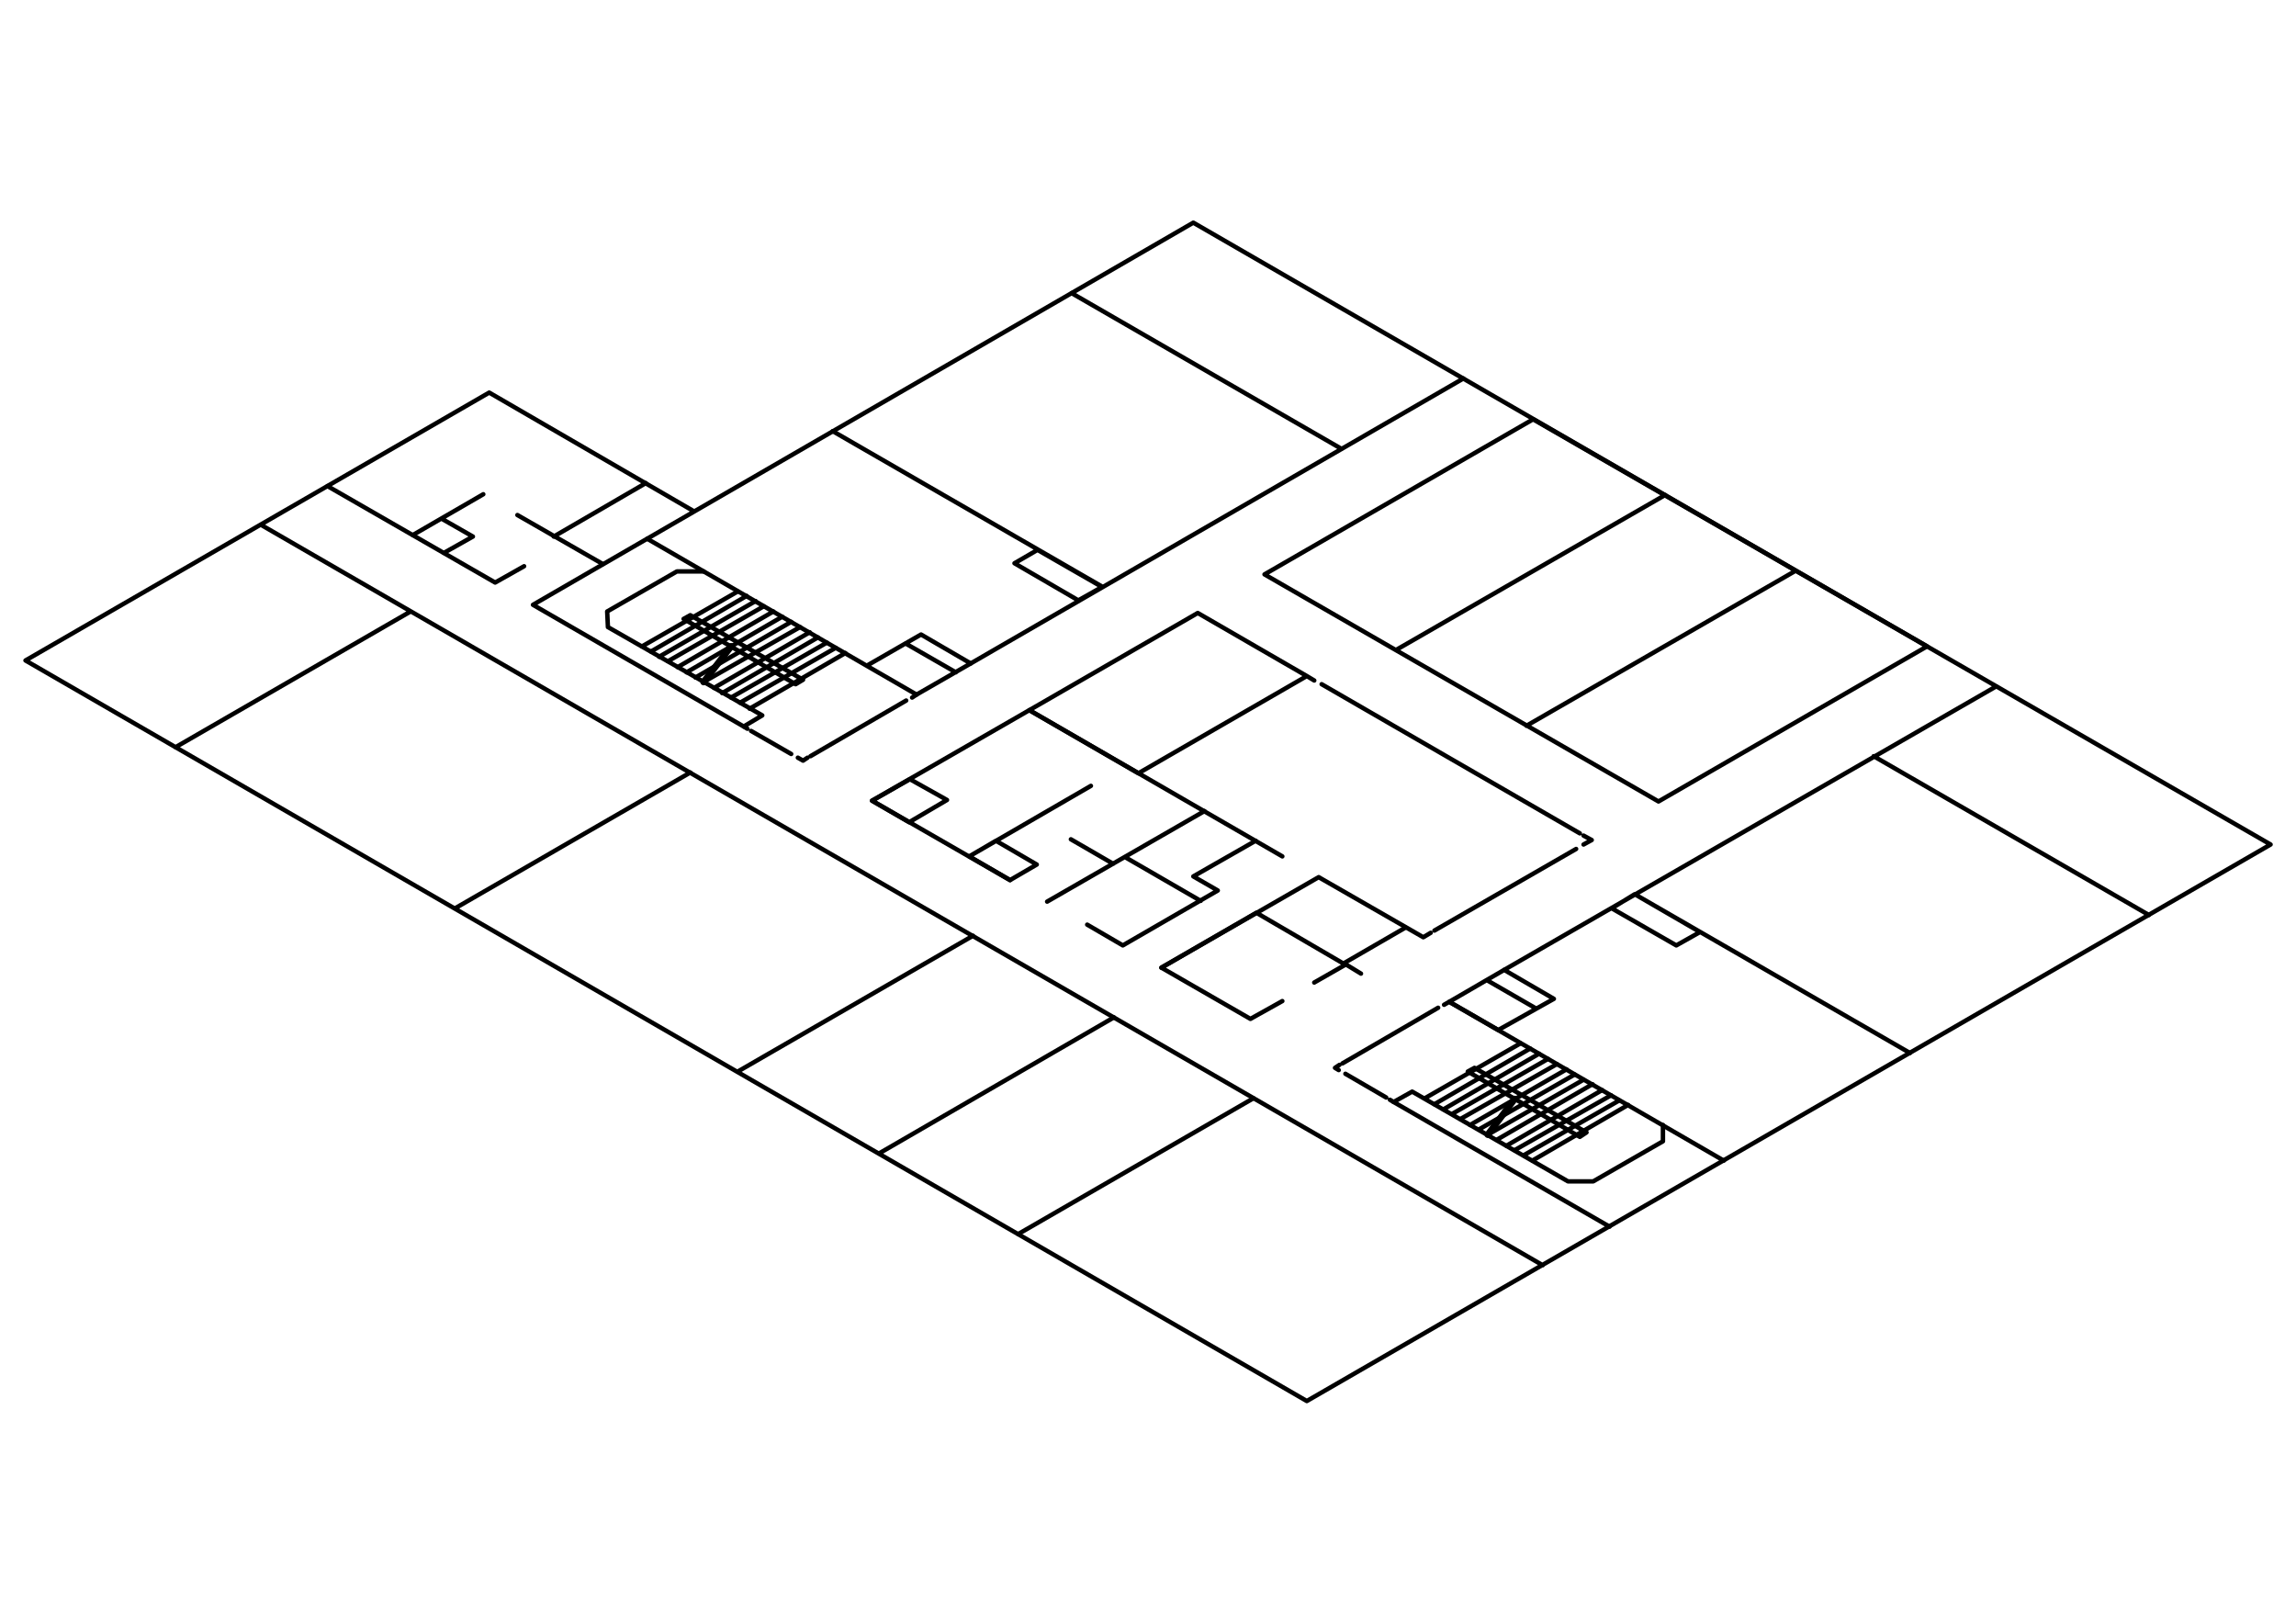
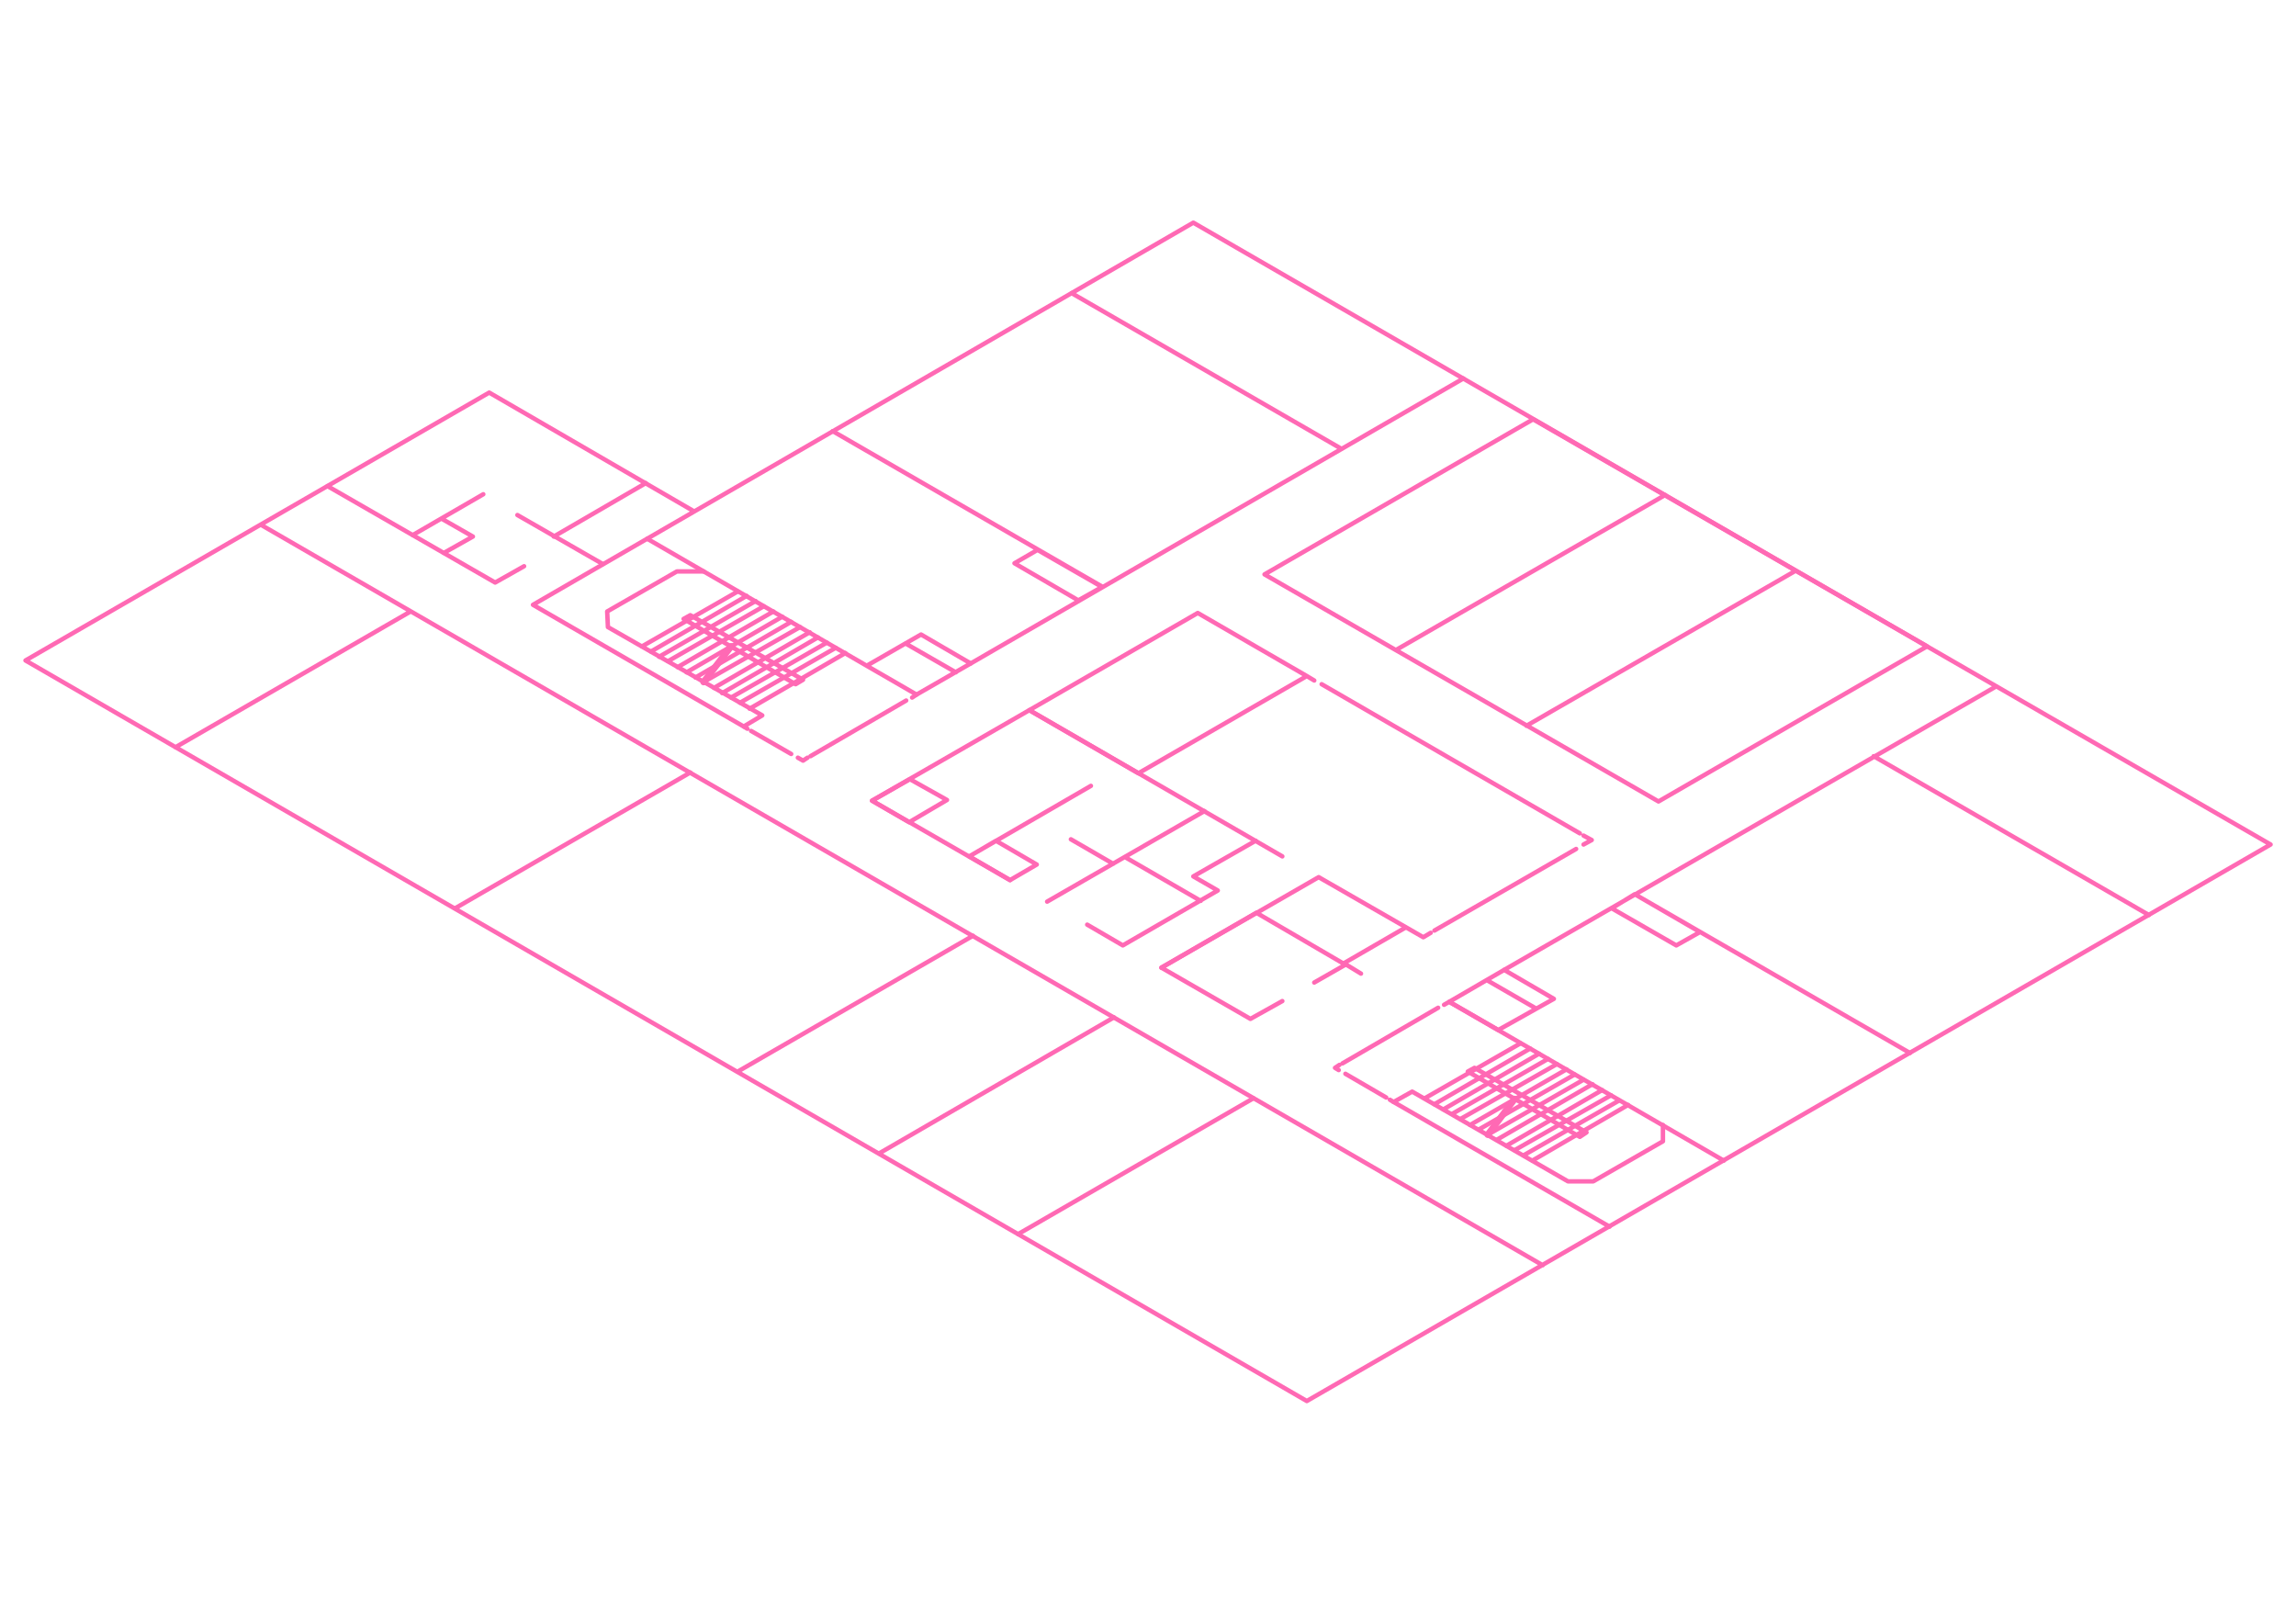
<svg xmlns="http://www.w3.org/2000/svg" id="floor004" data-name="4F" version="1.1" viewBox="0 0 841.89 595.28">
  <defs>
    <clipPath id="clippath">
      <path fill="none" d="M-1797.31 1198.93h3688.69V-930.66h-3688.69v2129.59" />
    </clipPath>
    <clipPath id="clippath-1">
      <path fill="none" d="M8.5 80.84h824.88v433.61H8.5z" />
    </clipPath>
  </defs>
  <g clip-path="url(#clippath)">
-     <g fill="none" stroke="#000" stroke-linecap="round" stroke-linejoin="round" clip-path="url(#clippath-1)">
+     <g fill="none" stroke="#ff69b4" stroke-linecap="round" stroke-linejoin="round" clip-path="url(#clippath-1)">
      <path stroke-width="1.63" d="m254.47 187.46-75.09-43.53L9.35 242.14l469.83 271.5 353.39-204.03-125.96-72.64L437.56 81.63l-242.13 140.1 77.27 44.62 6.8-4.08-56.59-32.37-.27-5.72 25.57-14.69h9.8M565.69 463.86 95.59 192.35M150.55 224.18l-86.24 49.79" />
      <path stroke-width="1.63" d="m590.18 449.71-79.17-45.7 6.8-3.81 57.13 32.91h9.25l25.57-14.69v-5.98M237.33 197.52l98.75 57.13 19.86-11.42-18.22-10.61-19.86 11.42M332 235.88l18.5 10.61" />
      <path stroke-width="1.63" d="m632.07 425.5-100.66-58.22-1.9 1.09M370.36 322.66l-50.6-29.11 57.67-33.19 92.77 53.6M524.61 341.98l-2.72 1.63-38.36-22.03-57.67 33.18" />
      <path stroke-width="1.63" d="m481.9 360.21 11.43-6.53-32.65-19.05-34.82 20.13 32.64 18.78 11.7-6.53M347.24 293.28l-13.6-7.62-13.88 7.89 13.6 7.89 13.88-8.16M365.19 308.24l14.97 8.71-9.8 5.71-14.96-8.7 9.79-5.72M355.4 313.96l44.61-25.85M441.64 297.36l-57.68 33.19M460.41 308.24l-22.85 13.06 8.97 5.17-34.82 20.13-13.06-7.61M412.53 314.23l27.75 16.05M408.18 316.68l-15.51-8.98M336.08 254.65l-1.63 1.09M332.27 256.83l-35.09 20.4M296.09 277.78l-1.63 1.08-1.9-1.08M290.11 276.42l-14.69-8.44M274.06 267.17l-1.36-.82M177.21 181.2l-25.85 14.96M221.01 206.77l-31.29-17.95M161.97 190.18l11.43 6.53-10.61 5.98" />
      <path stroke-width="1.63" d="m192.17 207.59-10.61 5.98-61.48-35.36M569.77 366.19l-18.23-10.61-20.13 11.7 17.96 10.34 20.4-11.43M545.29 359.39l17.95 10.34M527.33 369.46l-35.09 20.4M491.15 390.4l-1.63 1.09 1.36.82M493.33 393.67l14.96 8.7M509.65 403.19l1.36.82M309.97 239.42l-35.1 20.4M306.43 237.51l-35.09 20.13M303.17 235.61l-35.1 20.13M299.9 233.7l-35.09 20.41M296.91 231.8l-35.1 20.4M293.37 229.9l-35.36 20.13 10.06-13.06M270.52 216.84l-35.09 20.13M290.11 227.99l-35.1 20.4M286.84 226.09l-35.09 20.4M283.58 224.18l-35.1 20.41M280.04 222.28l-35.09 20.13M277.05 220.37l-35.37 20.41M273.78 218.47l-35.09 20.4" />
      <path stroke-width="1.63" d="m291.74 250.84-41.08-23.94 2.45-1.36 41.35 23.67-2.72 1.63" />
      <path stroke-width="2.45" d="m258.01 250.03 10.06-13.06" />
      <path stroke-width="1.63" d="m596.98 405.09-35.1 20.41M593.71 403.46l-35.09 20.13M590.72 401.56l-35.37 20.13M587.45 399.65l-35.09 20.41M583.92 397.48l-35.1 20.4M580.65 395.84l-35.09 20.14 9.79-13.06M557.53 382.51l-35.09 20.14M577.39 393.94l-35.1 20.13M574.4 392.04l-35.37 20.4M570.86 390.13l-35.37 20.13M567.6 388.23l-35.1 20.13M564.33 386.32l-35.09 20.41M561.07 384.42l-35.1 20.4" />
      <path stroke-width="1.63" d="m579.29 416.79-41.08-23.94 2.45-1.36 41.08 23.67-2.45 1.63" />
      <path stroke-width="2.45" d="m545.56 415.98 9.79-13.06" />
      <path stroke-width="1.63" d="m356.76 343.07-86.24 49.78M408.45 372.99l-85.97 49.79M459.59 402.65l-86.24 49.78M203.05 196.71l33.74-19.59M706.61 236.97l-144.46-83.25-98.48 56.86 144.46 83.25 98.48-56.86M731.91 251.66 551.54 355.58M536.58 138.76 355.94 243.23M479.18 247.85l-39.99-23.12-61.76 35.63 40 23.13 61.75-35.64M305.34 158.07l99.03 57.13M392.94 107.47l99.03 57.13M599.42 327.83l100.93 58.22M687.02 277.23l100.93 58.22M371.99 206.5l23.4 13.6 8.71-4.9-23.67-13.6-8.44 4.9M590.99 333l23.67 13.6 8.7-4.89-23.94-13.88-8.43 5.17M479.18 247.85l2.72 1.63M484.62 250.84l94.67 54.68M580.65 306.34l3 1.63-3 1.64M577.93 311.24l-51.96 29.92M499.04 356.94l-6.26-3.81 22.58-13.06M253.11 283.22 166.87 333M610.58 181.47l-98.75 56.86M658.46 209.22l-98.75 56.86" />
    </g>
  </g>
</svg>
